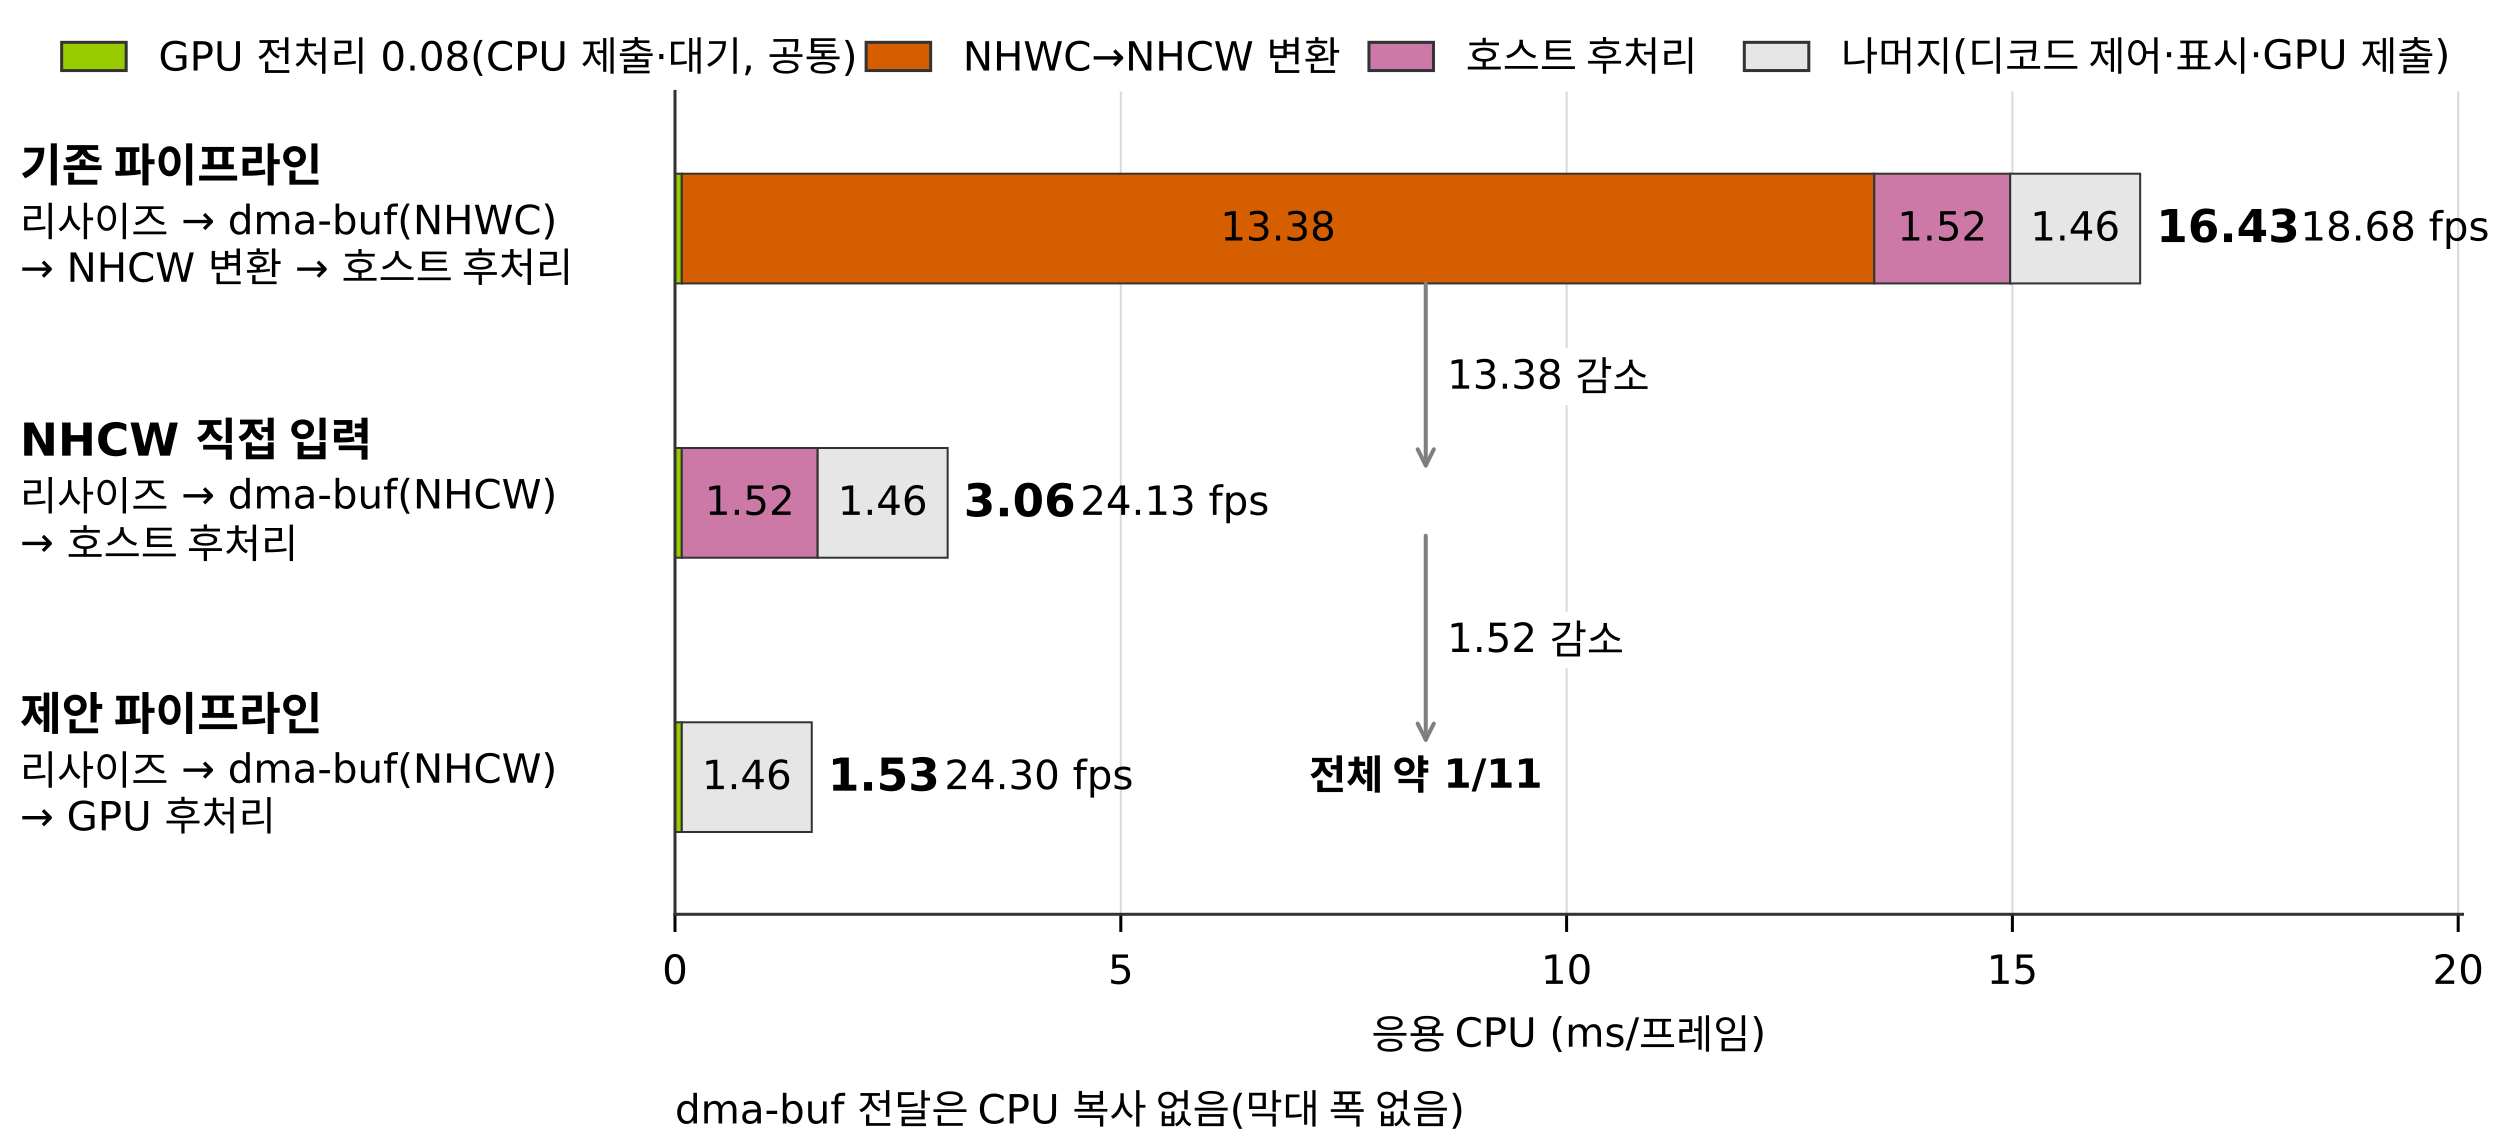
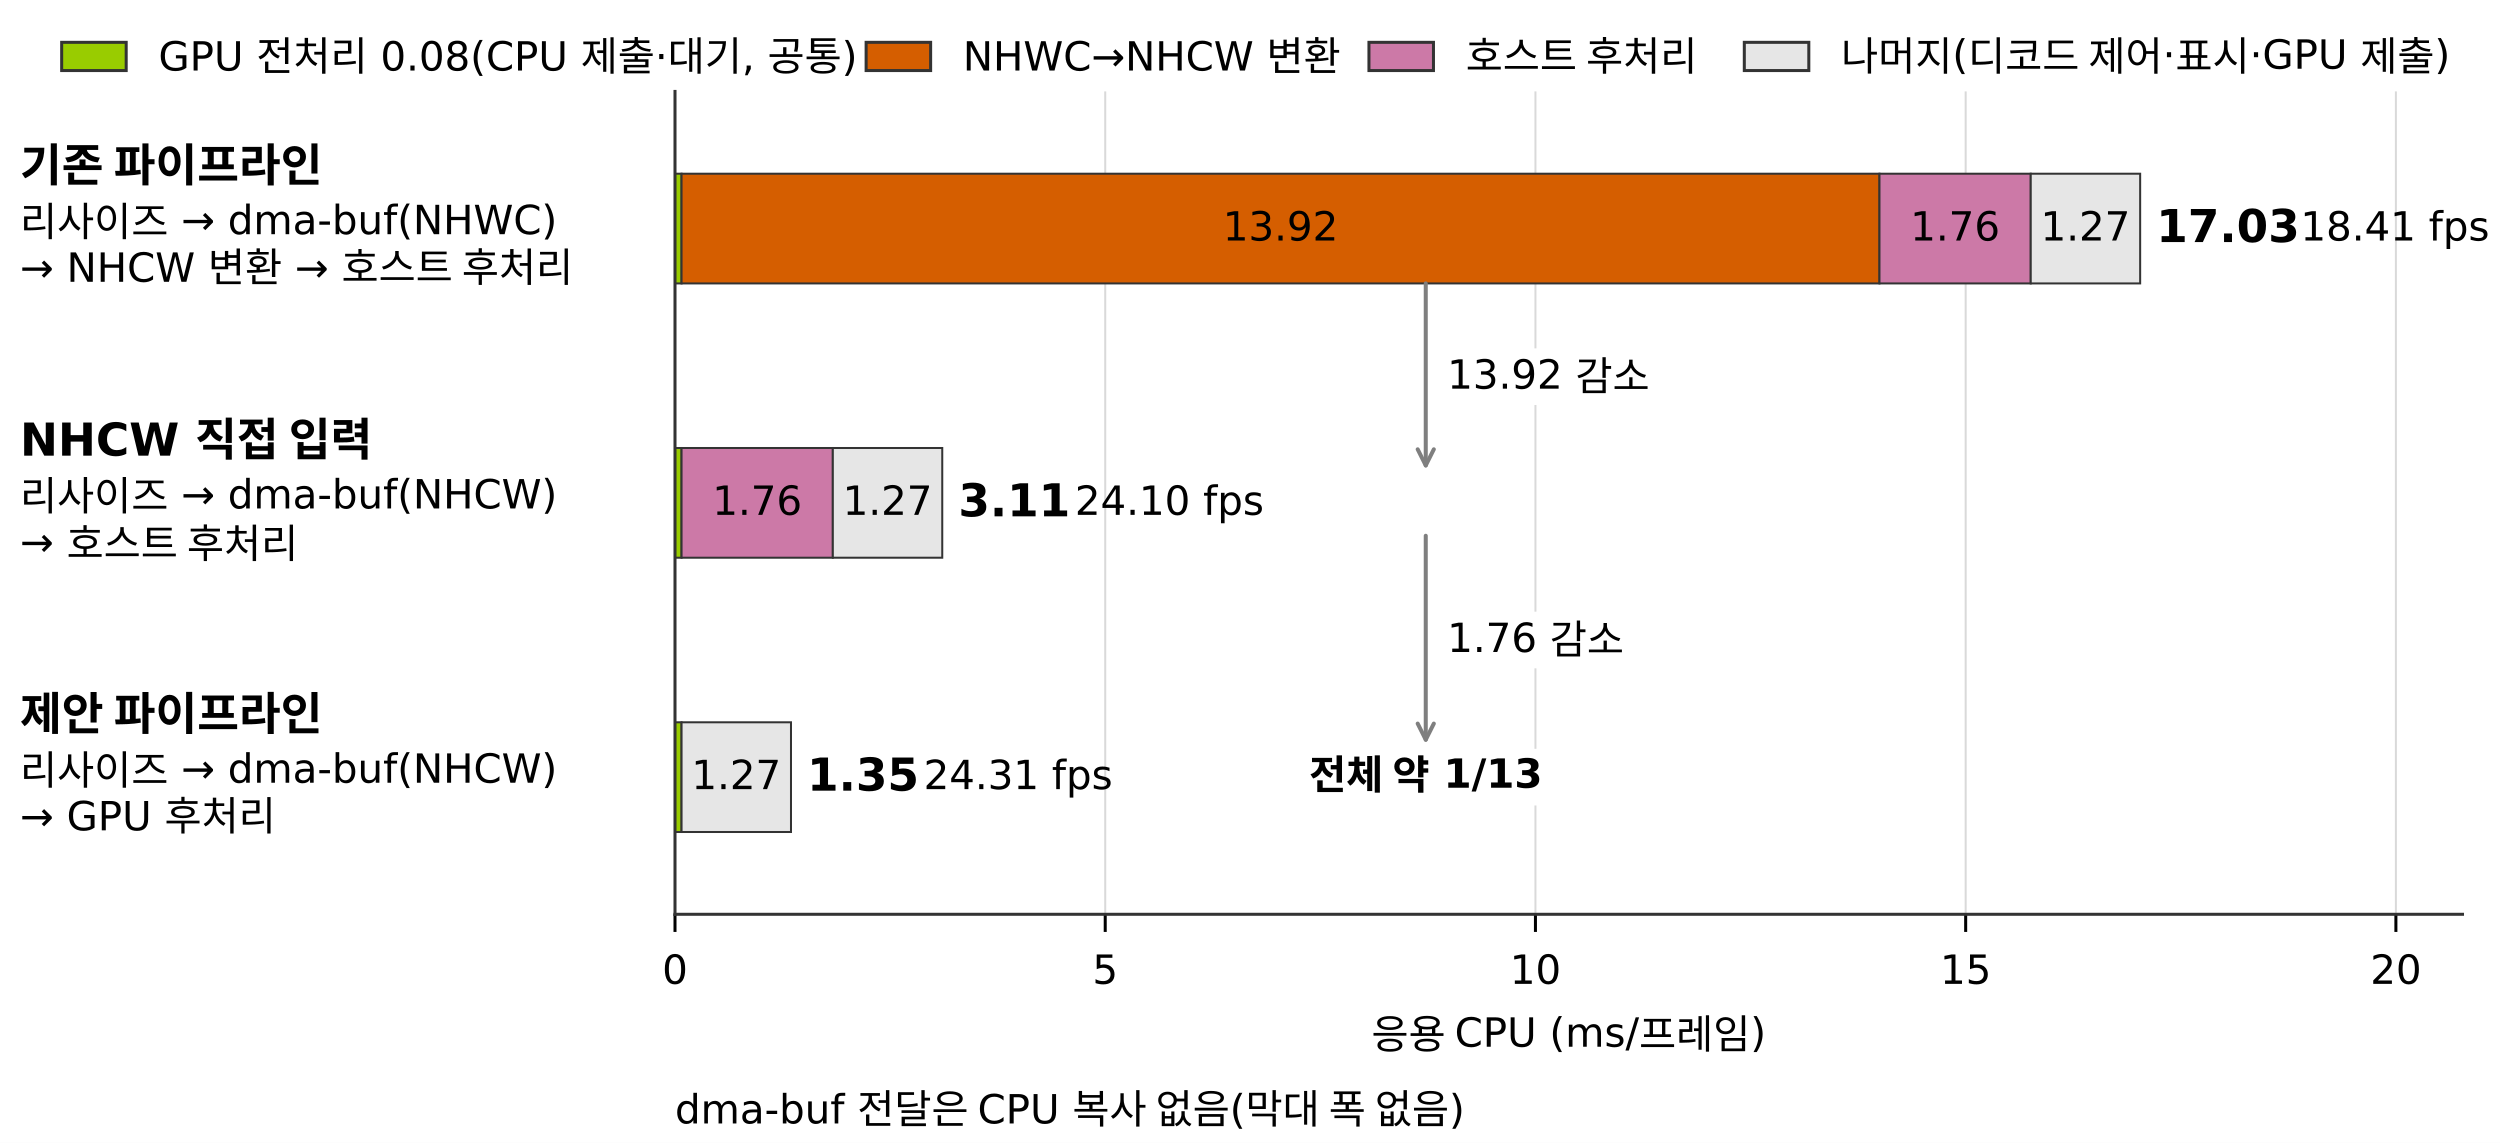
<svg xmlns="http://www.w3.org/2000/svg" xmlns:xlink="http://www.w3.org/1999/xlink" width="496.063pt" height="226.772pt" viewBox="0 0 496.063 226.772" version="1.1">
  <defs>
    <style type="text/css">*{stroke-linejoin: round; stroke-linecap: butt}</style>
  </defs>
  <g id="figure_1">
    <g id="patch_1">
      <path d="M 0 226.772  L 496.063 226.772  L 496.063 0  L 0 0  z " style="fill: #ffffff" />
    </g>
    <g id="axes_1">
      <g id="patch_2">
        <path d="M 133.937 181.417  L 488.622 181.417  L 488.622 18.142  L 133.937 18.142  z " style="fill: #ffffff" />
      </g>
      <g id="matplotlib.axis_1">
        <g id="xtick_1">
          <g id="line2d_1">
            <path d="M 133.937 181.417  L 133.937 18.142  " clip-path="url(#c96da7eedd6)" style="fill: none; stroke: #d9d9d9; stroke-width: 0.4; stroke-linecap: square" />
          </g>
          <g id="line2d_2">
            <defs>
              <path id="mfd4e453d5d" d="M 0 0  L 0 3.5  " style="stroke: #000000; stroke-width: 0.6" />
            </defs>
            <g>
              <use xlink:href="#mfd4e453d5d" x="133.937" y="181.417" style="stroke: #000000; stroke-width: 0.6" />
            </g>
          </g>
          <g id="text_1">
            <text style="font-size: 8px; font-family: 'NanumSquare', 'UnDotum', 'DejaVu Sans'; text-anchor: middle" x="133.937" y="195.217" transform="rotate(-0 133.937 195.2173)">0</text>
          </g>
        </g>
        <g id="xtick_2">
          <g id="line2d_3">
-             <path d="M 222.395 181.417  L 222.395 18.142  " clip-path="url(#c96da7eedd6)" style="fill: none; stroke: #d9d9d9; stroke-width: 0.4; stroke-linecap: square" />
+             <path d="M 219.304 181.417  L 219.304 18.142  " clip-path="url(#c96da7eedd6)" style="fill: none; stroke: #d9d9d9; stroke-width: 0.4; stroke-linecap: square" />
          </g>
          <g id="line2d_4">
            <g>
-               <use xlink:href="#mfd4e453d5d" x="222.395" y="181.417" style="stroke: #000000; stroke-width: 0.6" />
+               <use xlink:href="#mfd4e453d5d" x="219.304" y="181.417" style="stroke: #000000; stroke-width: 0.6" />
            </g>
          </g>
          <g id="text_2">
-             <text style="font-size: 8px; font-family: 'NanumSquare', 'UnDotum', 'DejaVu Sans'; text-anchor: middle" x="222.395" y="195.217" transform="rotate(-0 222.3948 195.2173)">5</text>
+             <text style="font-size: 8px; font-family: 'NanumSquare', 'UnDotum', 'DejaVu Sans'; text-anchor: middle" x="219.304" y="195.217" transform="rotate(-0 219.3039 195.2173)">5</text>
          </g>
        </g>
        <g id="xtick_3">
          <g id="line2d_5">
-             <path d="M 310.853 181.417  L 310.853 18.142  " clip-path="url(#c96da7eedd6)" style="fill: none; stroke: #d9d9d9; stroke-width: 0.4; stroke-linecap: square" />
+             <path d="M 304.671 181.417  L 304.671 18.142  " clip-path="url(#c96da7eedd6)" style="fill: none; stroke: #d9d9d9; stroke-width: 0.4; stroke-linecap: square" />
          </g>
          <g id="line2d_6">
            <g>
-               <use xlink:href="#mfd4e453d5d" x="310.853" y="181.417" style="stroke: #000000; stroke-width: 0.6" />
+               <use xlink:href="#mfd4e453d5d" x="304.671" y="181.417" style="stroke: #000000; stroke-width: 0.6" />
            </g>
          </g>
          <g id="text_3">
-             <text style="font-size: 8px; font-family: 'NanumSquare', 'UnDotum', 'DejaVu Sans'; text-anchor: middle" x="310.853" y="195.217" transform="rotate(-0 310.8526 195.2173)">10</text>
+             <text style="font-size: 8px; font-family: 'NanumSquare', 'UnDotum', 'DejaVu Sans'; text-anchor: middle" x="304.671" y="195.217" transform="rotate(-0 304.6708 195.2173)">10</text>
          </g>
        </g>
        <g id="xtick_4">
          <g id="line2d_7">
-             <path d="M 399.31 181.417  L 399.31 18.142  " clip-path="url(#c96da7eedd6)" style="fill: none; stroke: #d9d9d9; stroke-width: 0.4; stroke-linecap: square" />
+             <path d="M 390.038 181.417  L 390.038 18.142  " clip-path="url(#c96da7eedd6)" style="fill: none; stroke: #d9d9d9; stroke-width: 0.4; stroke-linecap: square" />
          </g>
          <g id="line2d_8">
            <g>
-               <use xlink:href="#mfd4e453d5d" x="399.31" y="181.417" style="stroke: #000000; stroke-width: 0.6" />
+               <use xlink:href="#mfd4e453d5d" x="390.038" y="181.417" style="stroke: #000000; stroke-width: 0.6" />
            </g>
          </g>
          <g id="text_4">
-             <text style="font-size: 8px; font-family: 'NanumSquare', 'UnDotum', 'DejaVu Sans'; text-anchor: middle" x="399.31" y="195.217" transform="rotate(-0 399.3104 195.2173)">15</text>
+             <text style="font-size: 8px; font-family: 'NanumSquare', 'UnDotum', 'DejaVu Sans'; text-anchor: middle" x="390.038" y="195.217" transform="rotate(-0 390.0376 195.2173)">15</text>
          </g>
        </g>
        <g id="xtick_5">
          <g id="line2d_9">
-             <path d="M 487.768 181.417  L 487.768 18.142  " clip-path="url(#c96da7eedd6)" style="fill: none; stroke: #d9d9d9; stroke-width: 0.4; stroke-linecap: square" />
+             <path d="M 475.405 181.417  L 475.405 18.142  " clip-path="url(#c96da7eedd6)" style="fill: none; stroke: #d9d9d9; stroke-width: 0.4; stroke-linecap: square" />
          </g>
          <g id="line2d_10">
            <g>
-               <use xlink:href="#mfd4e453d5d" x="487.768" y="181.417" style="stroke: #000000; stroke-width: 0.6" />
+               <use xlink:href="#mfd4e453d5d" x="475.405" y="181.417" style="stroke: #000000; stroke-width: 0.6" />
            </g>
          </g>
          <g id="text_5">
-             <text style="font-size: 8px; font-family: 'NanumSquare', 'UnDotum', 'DejaVu Sans'; text-anchor: middle" x="487.768" y="195.217" transform="rotate(-0 487.7683 195.2173)">20</text>
+             <text style="font-size: 8px; font-family: 'NanumSquare', 'UnDotum', 'DejaVu Sans'; text-anchor: middle" x="475.405" y="195.217" transform="rotate(-0 475.4045 195.2173)">20</text>
          </g>
        </g>
        <g id="text_6">
          <text style="font-size: 8px; font-family: 'NanumSquare', 'UnDotum', 'DejaVu Sans'; text-anchor: middle" x="311.28" y="208.057" transform="rotate(-0 311.2795 208.0573)">응용 CPU (ms/프레임)</text>
        </g>
      </g>
      <g id="matplotlib.axis_2" />
      <g id="patch_3">
-         <path d="M 133.937 34.469  L 135.285 34.469  L 135.285 56.239  L 133.937 56.239  z " clip-path="url(#c96da7eedd6)" style="fill: #99cc00; stroke: #333333; stroke-width: 0.4; stroke-linejoin: miter" />
+         <path d="M 133.937 34.469  L 135.238 34.469  L 135.238 56.239  L 133.937 56.239  z " clip-path="url(#c96da7eedd6)" style="fill: #99cc00; stroke: #333333; stroke-width: 0.4; stroke-linejoin: miter" />
      </g>
      <g id="patch_4">
-         <path d="M 135.285 34.469  L 371.91 34.469  L 371.91 56.239  L 135.285 56.239  z " clip-path="url(#c96da7eedd6)" style="fill: #d55e00; stroke: #333333; stroke-width: 0.4; stroke-linejoin: miter" />
+         <path d="M 135.238 34.469  L 372.934 34.469  L 372.934 56.239  L 135.238 56.239  z " clip-path="url(#c96da7eedd6)" style="fill: #d55e00; stroke: #333333; stroke-width: 0.4; stroke-linejoin: miter" />
      </g>
      <g id="patch_5">
-         <path d="M 371.91 34.469  L 398.872 34.469  L 398.872 56.239  L 371.91 56.239  z " clip-path="url(#c96da7eedd6)" style="fill: #cc79a7; stroke: #333333; stroke-width: 0.4; stroke-linejoin: miter" />
+         <path d="M 372.934 34.469  L 402.949 34.469  L 402.949 56.239  L 372.934 56.239  z " clip-path="url(#c96da7eedd6)" style="fill: #cc79a7; stroke: #333333; stroke-width: 0.4; stroke-linejoin: miter" />
      </g>
      <g id="patch_6">
-         <path d="M 398.872 34.469  L 424.662 34.469  L 424.662 56.239  L 398.872 56.239  z " clip-path="url(#c96da7eedd6)" style="fill: #e6e6e6; stroke: #333333; stroke-width: 0.4; stroke-linejoin: miter" />
+         <path d="M 402.949 34.469  L 424.662 34.469  L 424.662 56.239  L 402.949 56.239  z " clip-path="url(#c96da7eedd6)" style="fill: #e6e6e6; stroke: #333333; stroke-width: 0.4; stroke-linejoin: miter" />
      </g>
      <g id="patch_7">
-         <path d="M 133.937 88.894  L 135.285 88.894  L 135.285 110.665  L 133.937 110.665  z " clip-path="url(#c96da7eedd6)" style="fill: #99cc00; stroke: #333333; stroke-width: 0.4; stroke-linejoin: miter" />
+         <path d="M 133.937 88.894  L 135.238 88.894  L 135.238 110.665  L 133.937 110.665  z " clip-path="url(#c96da7eedd6)" style="fill: #99cc00; stroke: #333333; stroke-width: 0.4; stroke-linejoin: miter" />
      </g>
      <g id="patch_8">
-         <path d="M 135.285 88.894  L 162.247 88.894  L 162.247 110.665  L 135.285 110.665  z " clip-path="url(#c96da7eedd6)" style="fill: #cc79a7; stroke: #333333; stroke-width: 0.4; stroke-linejoin: miter" />
+         <path d="M 135.238 88.894  L 165.253 88.894  L 165.253 110.665  L 135.238 110.665  z " clip-path="url(#c96da7eedd6)" style="fill: #cc79a7; stroke: #333333; stroke-width: 0.4; stroke-linejoin: miter" />
      </g>
      <g id="patch_9">
-         <path d="M 162.247 88.894  L 188.038 88.894  L 188.038 110.665  L 162.247 110.665  z " clip-path="url(#c96da7eedd6)" style="fill: #e6e6e6; stroke: #333333; stroke-width: 0.4; stroke-linejoin: miter" />
+         <path d="M 165.253 88.894  L 186.967 88.894  L 186.967 110.665  L 165.253 110.665  z " clip-path="url(#c96da7eedd6)" style="fill: #e6e6e6; stroke: #333333; stroke-width: 0.4; stroke-linejoin: miter" />
      </g>
      <g id="patch_10">
-         <path d="M 133.937 143.32  L 135.285 143.32  L 135.285 165.09  L 133.937 165.09  z " clip-path="url(#c96da7eedd6)" style="fill: #99cc00; stroke: #333333; stroke-width: 0.4; stroke-linejoin: miter" />
+         <path d="M 133.937 143.32  L 135.238 143.32  L 135.238 165.09  L 133.937 165.09  z " clip-path="url(#c96da7eedd6)" style="fill: #99cc00; stroke: #333333; stroke-width: 0.4; stroke-linejoin: miter" />
      </g>
      <g id="patch_11">
-         <path d="M 135.285 143.32  L 161.076 143.32  L 161.076 165.09  L 135.285 165.09  z " clip-path="url(#c96da7eedd6)" style="fill: #e6e6e6; stroke: #333333; stroke-width: 0.4; stroke-linejoin: miter" />
+         <path d="M 135.238 143.32  L 156.952 143.32  L 156.952 165.09  L 135.238 165.09  z " clip-path="url(#c96da7eedd6)" style="fill: #e6e6e6; stroke: #333333; stroke-width: 0.4; stroke-linejoin: miter" />
      </g>
      <g id="patch_12">
        <path d="M 133.937 181.417  L 133.937 18.142  " style="fill: none; stroke: #333333; stroke-width: 0.6; stroke-linejoin: miter; stroke-linecap: square" />
      </g>
      <g id="patch_13">
        <path d="M 133.937 181.417  L 488.622 181.417  " style="fill: none; stroke: #333333; stroke-width: 0.6; stroke-linejoin: miter; stroke-linecap: square" />
      </g>
      <g id="text_7">
-         <text style="font-size: 8px; font-family: 'NanumSquare', 'UnDotum', 'DejaVu Sans'; text-anchor: middle" x="253.597" y="47.734" transform="rotate(-0 253.5974 47.73433)">13.38</text>
+         <text style="font-size: 8px; font-family: 'NanumSquare', 'UnDotum', 'DejaVu Sans'; text-anchor: middle" x="254.086" y="47.734" transform="rotate(-0 254.0858 47.73433)">13.92</text>
      </g>
      <g id="text_8">
-         <text style="font-size: 8px; font-family: 'NanumSquare', 'UnDotum', 'DejaVu Sans'; text-anchor: middle" x="385.391" y="47.734" transform="rotate(-0 385.3907 47.73433)">1.52</text>
+         <text style="font-size: 8px; font-family: 'NanumSquare', 'UnDotum', 'DejaVu Sans'; text-anchor: middle" x="387.941" y="47.734" transform="rotate(-0 387.941 47.73433)">1.76</text>
      </g>
      <g id="text_9">
-         <text style="font-size: 8px; font-family: 'NanumSquare', 'UnDotum', 'DejaVu Sans'; text-anchor: middle" x="411.767" y="47.734" transform="rotate(-0 411.7671 47.73433)">1.46</text>
+         <text style="font-size: 8px; font-family: 'NanumSquare', 'UnDotum', 'DejaVu Sans'; text-anchor: middle" x="413.805" y="47.734" transform="rotate(-0 413.8055 47.73433)">1.27</text>
      </g>
      <g id="text_10">
-         <text style="font-weight: 700; font-size: 9px; font-family: 'NanumSquare', 'UnDotum', 'DejaVu Sans'; text-anchor: start" x="427.855" y="48.032" transform="rotate(-0 427.8546 48.03183)">16.43</text>
+         <text style="font-weight: 700; font-size: 9px; font-family: 'NanumSquare', 'UnDotum', 'DejaVu Sans'; text-anchor: start" x="427.855" y="48.032" transform="rotate(-0 427.8546 48.03183)">17.03</text>
      </g>
      <g id="text_11">
-         <text style="font-size: 8px; font-family: 'NanumSquare', 'UnDotum', 'DejaVu Sans'; text-anchor: start" x="456.461" y="47.734" transform="rotate(-0 456.4612 47.73433)">18.68 fps</text>
+         <text style="font-size: 8px; font-family: 'NanumSquare', 'UnDotum', 'DejaVu Sans'; text-anchor: start" x="456.461" y="47.734" transform="rotate(-0 456.4612 47.73433)">18.41 fps</text>
      </g>
      <g id="text_12">
        <text style="font-weight: 700; font-size: 9px; font-family: 'NanumSquare', 'UnDotum', 'DejaVu Sans'; text-anchor: start" x="3.969" y="35.984" transform="rotate(-0 3.968504 35.98405)">기존 파이프라인</text>
      </g>
      <g id="text_13">
        <text style="font-size: 8px; font-family: 'NanumSquare', 'UnDotum', 'DejaVu Sans'" transform="translate(3.968504 46.83181)">리사이즈 → dma-buf(NHWC)</text>
        <text style="font-size: 8px; font-family: 'NanumSquare', 'UnDotum', 'DejaVu Sans'" transform="translate(3.968504 55.91181)">→ NHCW 변환 → 호스트 후처리</text>
      </g>
      <g id="text_14">
-         <text style="font-size: 8px; font-family: 'NanumSquare', 'UnDotum', 'DejaVu Sans'; text-anchor: middle" x="148.766" y="102.16" transform="rotate(-0 148.7661 102.1595)">1.52</text>
+         <text style="font-size: 8px; font-family: 'NanumSquare', 'UnDotum', 'DejaVu Sans'; text-anchor: middle" x="150.245" y="102.16" transform="rotate(-0 150.2455 102.1595)">1.76</text>
      </g>
      <g id="text_15">
-         <text style="font-size: 8px; font-family: 'NanumSquare', 'UnDotum', 'DejaVu Sans'; text-anchor: middle" x="175.142" y="102.16" transform="rotate(-0 175.1424 102.1595)">1.46</text>
+         <text style="font-size: 8px; font-family: 'NanumSquare', 'UnDotum', 'DejaVu Sans'; text-anchor: middle" x="176.11" y="102.16" transform="rotate(-0 176.11 102.1595)">1.27</text>
      </g>
      <g id="text_16">
-         <text style="font-weight: 700; font-size: 9px; font-family: 'NanumSquare', 'UnDotum', 'DejaVu Sans'; text-anchor: start" x="191.23" y="102.457" transform="rotate(-0 191.23 102.457)">3.06</text>
+         <text style="font-weight: 700; font-size: 9px; font-family: 'NanumSquare', 'UnDotum', 'DejaVu Sans'; text-anchor: start" x="190.159" y="102.457" transform="rotate(-0 190.1591 102.457)">3.11</text>
      </g>
      <g id="text_17">
-         <text style="font-size: 8px; font-family: 'NanumSquare', 'UnDotum', 'DejaVu Sans'; text-anchor: start" x="214.347" y="102.16" transform="rotate(-0 214.3465 102.1595)">24.13 fps</text>
+         <text style="font-size: 8px; font-family: 'NanumSquare', 'UnDotum', 'DejaVu Sans'; text-anchor: start" x="213.276" y="102.16" transform="rotate(-0 213.2756 102.1595)">24.10 fps</text>
      </g>
      <g id="text_18">
        <text style="font-weight: 700; font-size: 9px; font-family: 'NanumSquare', 'UnDotum', 'DejaVu Sans'; text-anchor: start" x="3.969" y="90.409" transform="rotate(-0 3.968504 90.40925)">NHCW 직접 입력</text>
      </g>
      <g id="text_19">
        <text style="font-size: 8px; font-family: 'NanumSquare', 'UnDotum', 'DejaVu Sans'" transform="translate(3.968504 101.257)">리사이즈 → dma-buf(NHCW)</text>
        <text style="font-size: 8px; font-family: 'NanumSquare', 'UnDotum', 'DejaVu Sans'" transform="translate(3.968504 110.337)">→ 호스트 후처리</text>
      </g>
      <g id="text_20">
-         <text style="font-size: 8px; font-family: 'NanumSquare', 'UnDotum', 'DejaVu Sans'; text-anchor: middle" x="148.18" y="156.585" transform="rotate(-0 148.1805 156.5847)">1.46</text>
+         <text style="font-size: 8px; font-family: 'NanumSquare', 'UnDotum', 'DejaVu Sans'; text-anchor: middle" x="146.095" y="156.585" transform="rotate(-0 146.095 156.5847)">1.27</text>
      </g>
      <g id="text_21">
-         <text style="font-weight: 700; font-size: 9px; font-family: 'NanumSquare', 'UnDotum', 'DejaVu Sans'; text-anchor: start" x="164.268" y="156.882" transform="rotate(-0 164.268 156.8822)">1.53</text>
+         <text style="font-weight: 700; font-size: 9px; font-family: 'NanumSquare', 'UnDotum', 'DejaVu Sans'; text-anchor: start" x="160.144" y="156.882" transform="rotate(-0 160.1441 156.8822)">1.35</text>
      </g>
      <g id="text_22">
-         <text style="font-size: 8px; font-family: 'NanumSquare', 'UnDotum', 'DejaVu Sans'; text-anchor: start" x="187.385" y="156.585" transform="rotate(-0 187.3846 156.5847)">24.30 fps</text>
+         <text style="font-size: 8px; font-family: 'NanumSquare', 'UnDotum', 'DejaVu Sans'; text-anchor: start" x="183.261" y="156.585" transform="rotate(-0 183.2606 156.5847)">24.31 fps</text>
      </g>
      <g id="text_23">
        <text style="font-weight: 700; font-size: 9px; font-family: 'NanumSquare', 'UnDotum', 'DejaVu Sans'; text-anchor: start" x="3.969" y="144.834" transform="rotate(-0 3.968504 144.8344)">제안 파이프라인</text>
      </g>
      <g id="text_24">
        <text style="font-size: 8px; font-family: 'NanumSquare', 'UnDotum', 'DejaVu Sans'" transform="translate(3.968504 155.6822)">리사이즈 → dma-buf(NHCW)</text>
        <text style="font-size: 8px; font-family: 'NanumSquare', 'UnDotum', 'DejaVu Sans'" transform="translate(3.968504 164.7622)">→ GPU 후처리</text>
      </g>
      <g id="patch_14">
        <path d="M 282.905 56.239  Q 282.905 74.744 282.905 92.354  " style="fill: none; stroke: #7f7f7f; stroke-width: 0.8; stroke-linecap: round" />
        <path d="M 284.505 89.154  L 282.905 92.354  L 281.305 89.154  " style="fill: none; stroke: #7f7f7f; stroke-width: 0.8; stroke-linecap: round" />
      </g>
      <g id="text_25">
        <g id="patch_15">
          <path d="M 285.961 80.364  L 326.081 80.364  L 326.081 69.124  L 285.961 69.124  z " style="fill: #ffffff" />
        </g>
-         <text style="font-size: 8px; font-family: 'NanumSquare', 'UnDotum', 'DejaVu Sans'; text-anchor: start" x="287.161" y="77.124" transform="rotate(-0 287.1609 77.12394)">13.38 감소</text>
+         <text style="font-size: 8px; font-family: 'NanumSquare', 'UnDotum', 'DejaVu Sans'; text-anchor: start" x="287.161" y="77.124" transform="rotate(-0 287.1609 77.12394)">13.92 감소</text>
      </g>
      <g id="patch_16">
        <path d="M 282.905 106.311  Q 282.905 126.992 282.905 146.779  " style="fill: none; stroke: #7f7f7f; stroke-width: 0.8; stroke-linecap: round" />
        <path d="M 284.505 143.579  L 282.905 146.779  L 281.305 143.579  " style="fill: none; stroke: #7f7f7f; stroke-width: 0.8; stroke-linecap: round" />
      </g>
      <g id="text_26">
        <g id="patch_17">
          <path d="M 285.961 132.612  L 321.281 132.612  L 321.281 121.372  L 285.961 121.372  z " style="fill: #ffffff" />
        </g>
-         <text style="font-size: 8px; font-family: 'NanumSquare', 'UnDotum', 'DejaVu Sans'; text-anchor: start" x="287.161" y="129.372" transform="rotate(-0 287.1609 129.3721)">1.52 감소</text>
+         <text style="font-size: 8px; font-family: 'NanumSquare', 'UnDotum', 'DejaVu Sans'; text-anchor: start" x="287.161" y="129.372" transform="rotate(-0 287.1609 129.3721)">1.76 감소</text>
      </g>
      <g id="text_27">
        <g id="patch_18">
          <path d="M 259.717 159.825  L 306.093 159.825  L 306.093 148.585  L 259.717 148.585  z " style="fill: #ffffff" />
        </g>
-         <text style="font-weight: 700; font-size: 8px; font-family: 'NanumSquare', 'UnDotum', 'DejaVu Sans'; text-anchor: middle" x="282.905" y="156.585" transform="rotate(-0 282.9047 156.5847)">전체 약 1/11</text>
+         <text style="font-weight: 700; font-size: 8px; font-family: 'NanumSquare', 'UnDotum', 'DejaVu Sans'; text-anchor: middle" x="282.905" y="156.585" transform="rotate(-0 282.9047 156.5847)">전체 약 1/13</text>
      </g>
    </g>
    <g id="text_28">
      <text style="font-size: 8px; font-family: 'NanumSquare', 'UnDotum', 'DejaVu Sans'; text-anchor: start" x="133.937" y="222.917" transform="rotate(-0 133.937 222.9175)">dma-buf 전달은 CPU 복사 없음(막대 폭 없음)</text>
    </g>
    <g id="legend_1">
      <g id="patch_19">
        <path d="M 12.238 14  L 25.038 14  L 25.038 8.4  L 12.238 8.4  z " style="fill: #99cc00; stroke: #333333; stroke-width: 0.6; stroke-linejoin: miter" />
      </g>
      <g id="text_29">
        <text style="font-size: 8px; font-family: 'NanumSquare', 'UnDotum', 'DejaVu Sans'; text-anchor: start" x="31.438" y="14" transform="rotate(-0 31.43775 14)">GPU 전처리 0.08(CPU 제출·대기, 공통)</text>
      </g>
      <g id="patch_20">
        <path d="M 171.86 14  L 184.66 14  L 184.66 8.4  L 171.86 8.4  z " style="fill: #d55e00; stroke: #333333; stroke-width: 0.6; stroke-linejoin: miter" />
      </g>
      <g id="text_30">
        <text style="font-size: 8px; font-family: 'NanumSquare', 'UnDotum', 'DejaVu Sans'; text-anchor: start" x="191.06" y="14" transform="rotate(-0 191.0602 14)">NHWC→NHCW 변환</text>
      </g>
      <g id="patch_21">
        <path d="M 271.635 14  L 284.435 14  L 284.435 8.4  L 271.635 8.4  z " style="fill: #cc79a7; stroke: #333333; stroke-width: 0.6; stroke-linejoin: miter" />
      </g>
      <g id="text_31">
        <text style="font-size: 8px; font-family: 'NanumSquare', 'UnDotum', 'DejaVu Sans'; text-anchor: start" x="290.835" y="14" transform="rotate(-0 290.8352 14)">호스트 후처리</text>
      </g>
      <g id="patch_22">
        <path d="M 346.115 14  L 358.915 14  L 358.915 8.4  L 346.115 8.4  z " style="fill: #e6e6e6; stroke: #333333; stroke-width: 0.6; stroke-linejoin: miter" />
      </g>
      <g id="text_32">
        <text style="font-size: 8px; font-family: 'NanumSquare', 'UnDotum', 'DejaVu Sans'; text-anchor: start" x="365.315" y="14" transform="rotate(-0 365.3152 14)">나머지(디코드 제어·표시·GPU 제출)</text>
      </g>
    </g>
  </g>
  <defs>
    <clipPath id="c96da7eedd6">
      <rect x="133.937" y="18.142" width="354.685" height="163.276" />
    </clipPath>
  </defs>
</svg>
